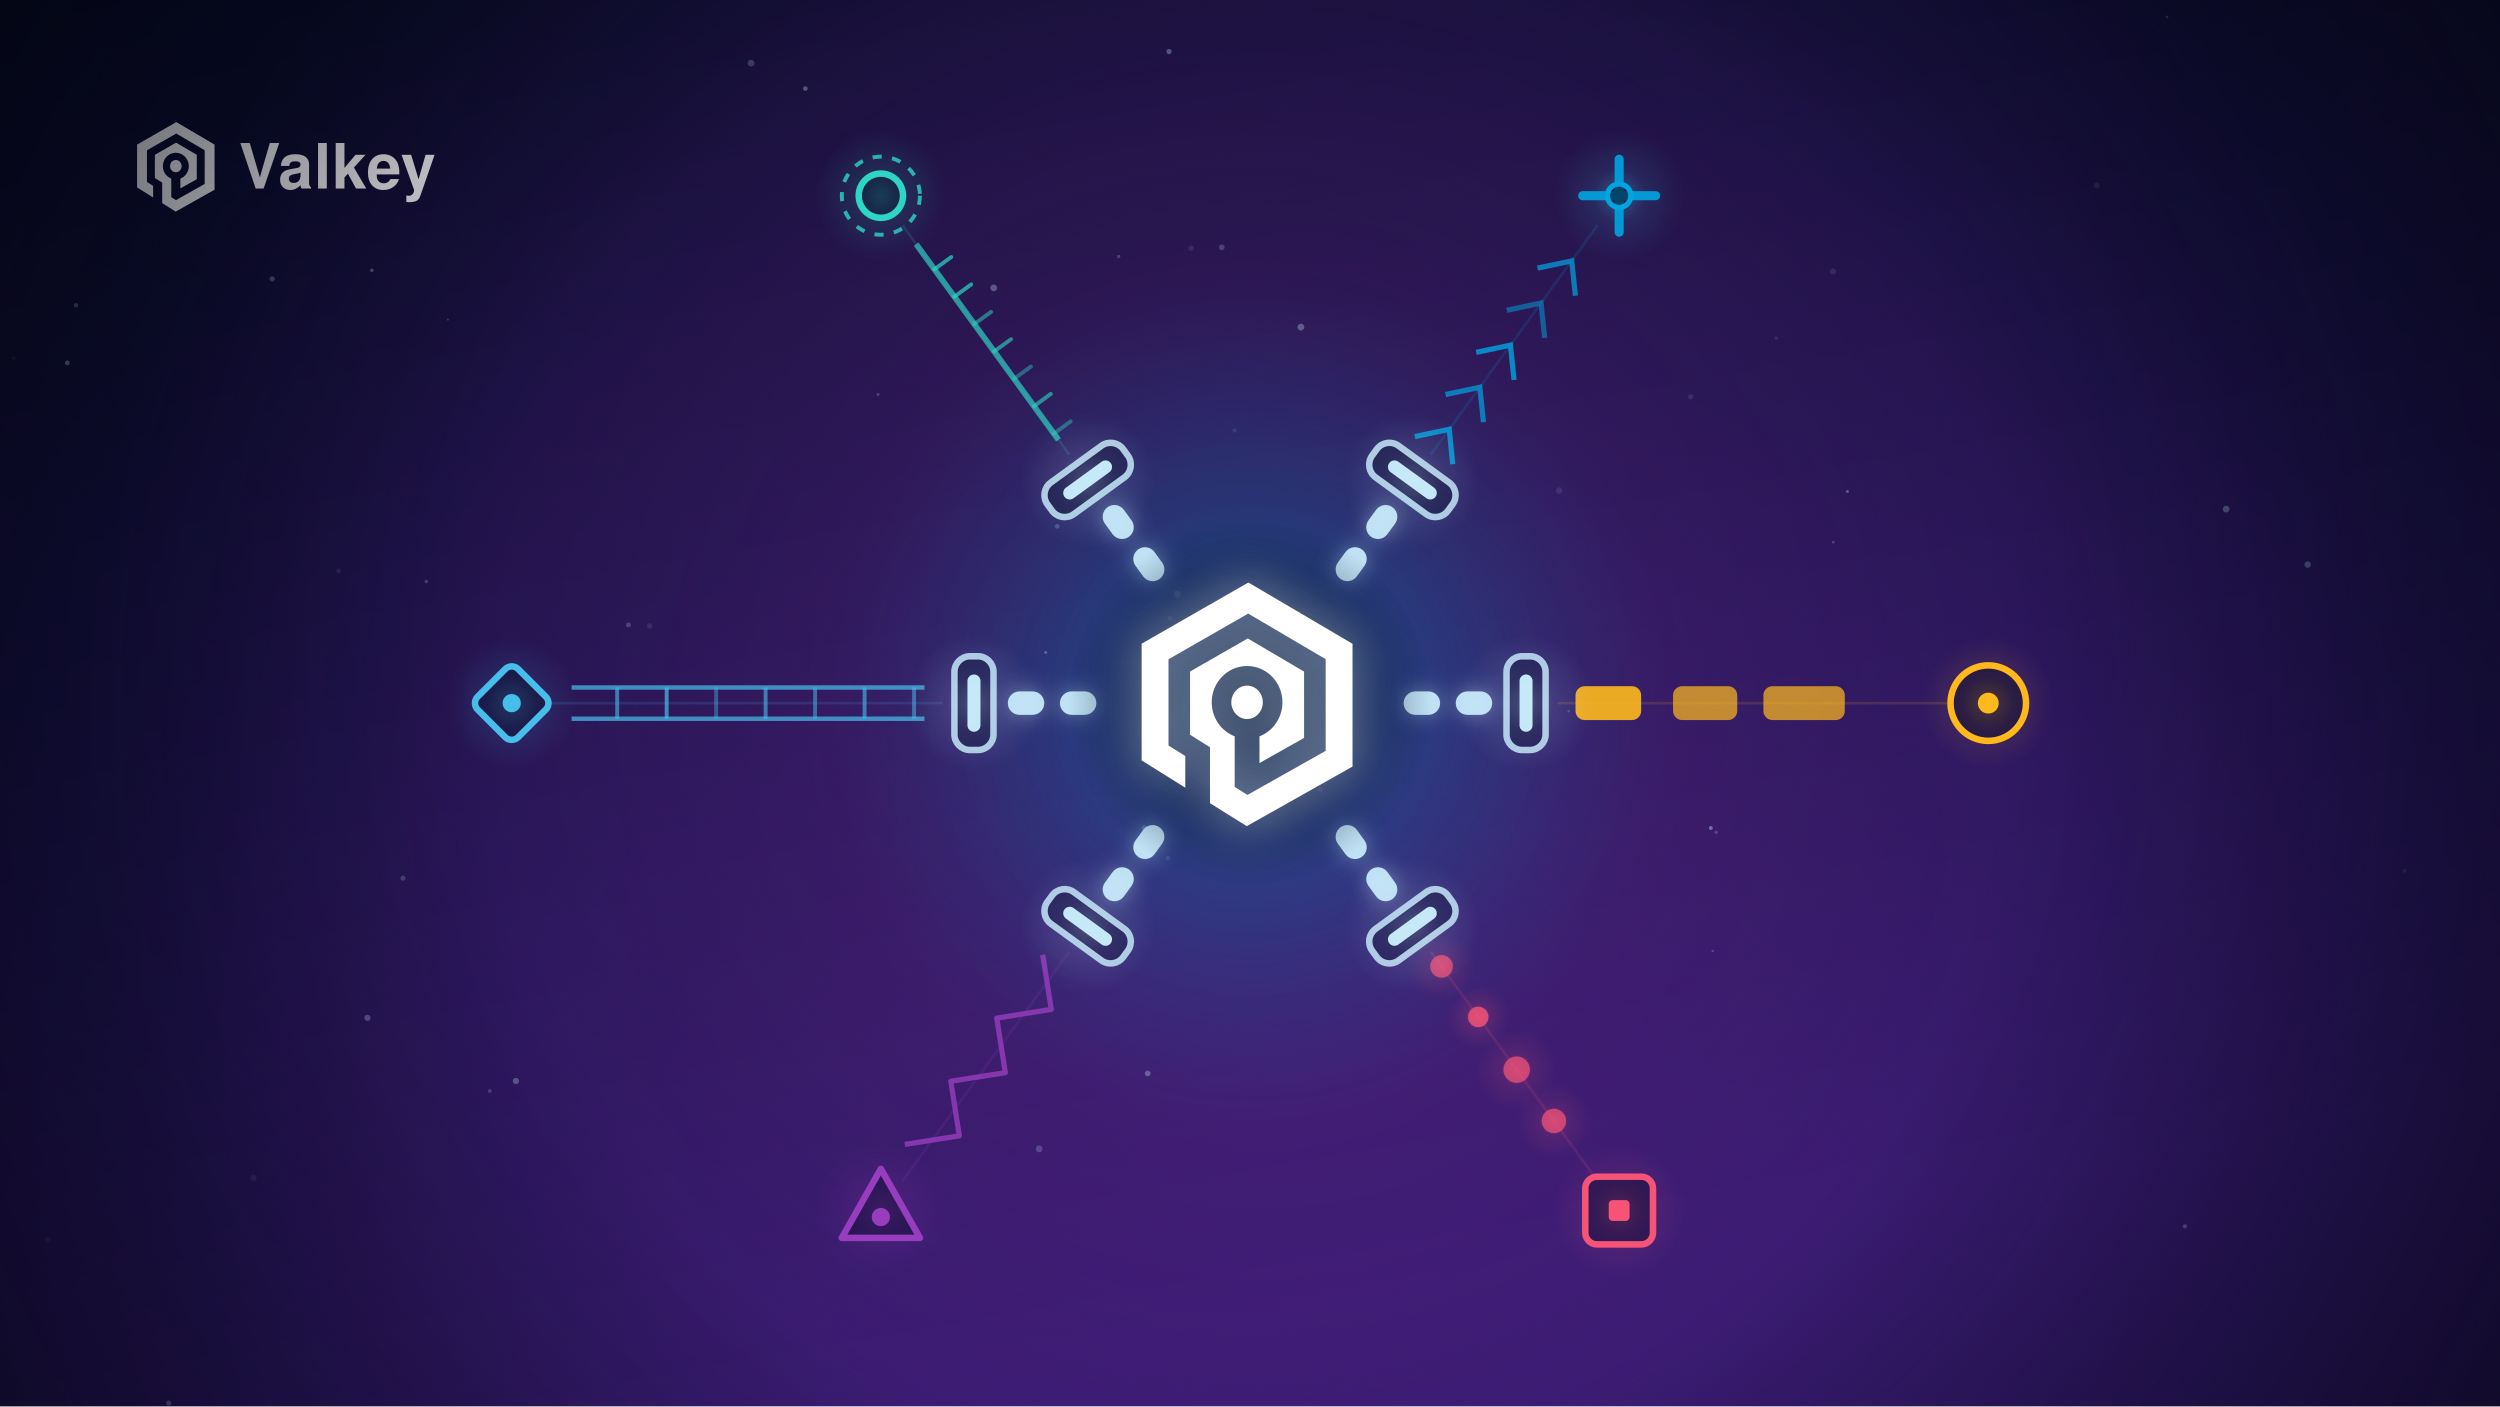
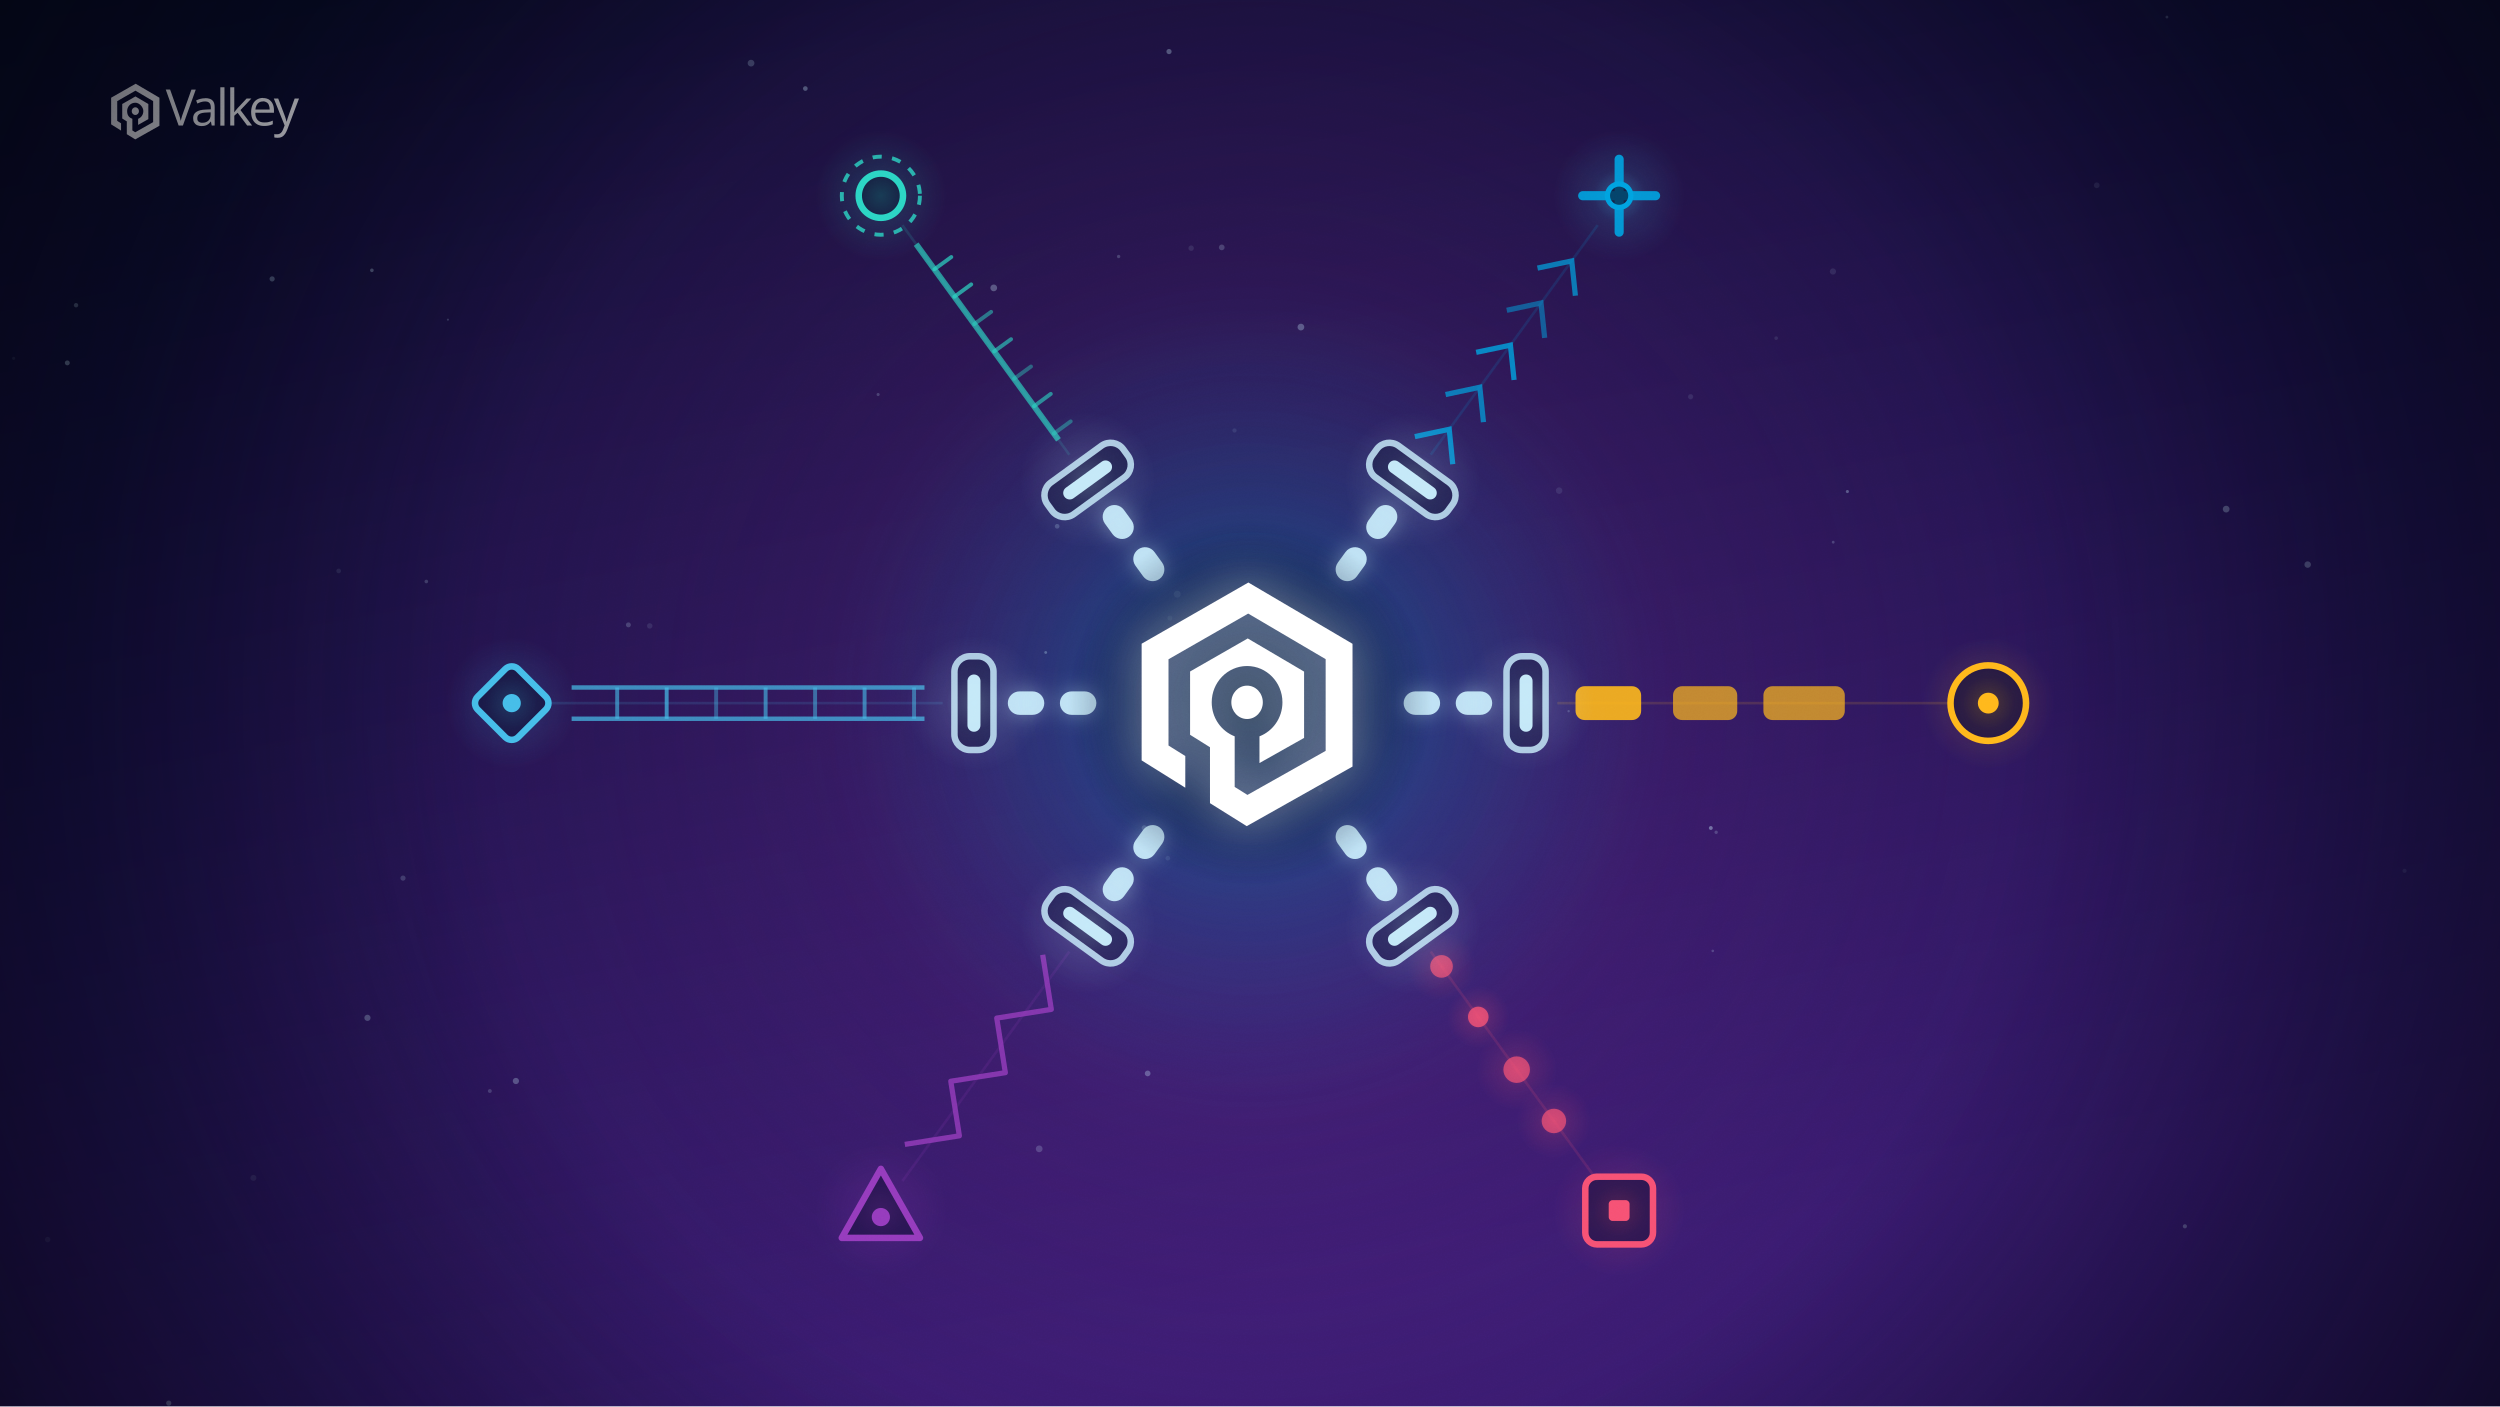
<svg xmlns="http://www.w3.org/2000/svg" width="1920" height="1080" viewBox="0 0 1920 1080">
  <defs>
    <linearGradient id="sky" x1="0" y1="0" x2="0.32" y2="1">
      <stop offset="0" stop-color="#060A24" />
      <stop offset="0.48" stop-color="#171043" />
      <stop offset="1" stop-color="#301868" />
    </linearGradient>
    <radialGradient id="focus" gradientUnits="userSpaceOnUse" cx="960" cy="540" r="900">
      <stop offset="0" stop-color="#00A3E0" stop-opacity="0.42" />
      <stop offset="0.35" stop-color="#963CBD" stop-opacity="0.20" />
      <stop offset="1" stop-color="#963CBD" stop-opacity="0" />
    </radialGradient>
    <radialGradient id="vignette" gradientUnits="userSpaceOnUse" cx="960" cy="540" r="1180">
      <stop offset="0.5" stop-color="#03040F" stop-opacity="0" />
      <stop offset="1" stop-color="#03040F" stop-opacity="0.8" />
    </radialGradient>
    <radialGradient id="scrim">
      <stop offset="0" stop-color="#060A24" stop-opacity="0.72" />
      <stop offset="0.6" stop-color="#060A24" stop-opacity="0.45" />
      <stop offset="1" stop-color="#060A24" stop-opacity="0" />
    </radialGradient>
    <filter id="grain" x="0" y="0" width="100%" height="100%">
      <feTurbulence type="fractalNoise" baseFrequency="0.85" numOctaves="4" stitchTiles="stitch" />
      <feColorMatrix type="saturate" values="0" />
    </filter>
    <radialGradient id="h-cyan">
      <stop offset="0" stop-color="#46BDE9" stop-opacity="0.75" />
      <stop offset="0.4" stop-color="#46BDE9" stop-opacity="0.22" />
      <stop offset="1" stop-color="#46BDE9" stop-opacity="0" />
    </radialGradient>
    <radialGradient id="h-ice">
      <stop offset="0" stop-color="#CCF1FF" stop-opacity="0.75" />
      <stop offset="0.4" stop-color="#CCF1FF" stop-opacity="0.22" />
      <stop offset="1" stop-color="#CCF1FF" stop-opacity="0" />
    </radialGradient>
    <radialGradient id="h-mint">
      <stop offset="0" stop-color="#2CD5C4" stop-opacity="0.75" />
      <stop offset="0.4" stop-color="#2CD5C4" stop-opacity="0.22" />
      <stop offset="1" stop-color="#2CD5C4" stop-opacity="0" />
    </radialGradient>
    <radialGradient id="h-coral">
      <stop offset="0" stop-color="#F65275" stop-opacity="0.75" />
      <stop offset="0.4" stop-color="#F65275" stop-opacity="0.22" />
      <stop offset="1" stop-color="#F65275" stop-opacity="0" />
    </radialGradient>
    <radialGradient id="h-violet">
      <stop offset="0" stop-color="#963CBD" stop-opacity="0.75" />
      <stop offset="0.4" stop-color="#963CBD" stop-opacity="0.22" />
      <stop offset="1" stop-color="#963CBD" stop-opacity="0" />
    </radialGradient>
    <radialGradient id="h-gold">
      <stop offset="0" stop-color="#FFB81C" stop-opacity="0.75" />
      <stop offset="0.4" stop-color="#FFB81C" stop-opacity="0.22" />
      <stop offset="1" stop-color="#FFB81C" stop-opacity="0" />
    </radialGradient>
    <filter id="blur3" x="-70%" y="-70%" width="240%" height="240%">
      <feGaussianBlur stdDeviation="3" />
    </filter>
    <filter id="blur8" x="-70%" y="-70%" width="240%" height="240%">
      <feGaussianBlur stdDeviation="8" />
    </filter>
    <filter id="blur18" x="-70%" y="-70%" width="240%" height="240%">
      <feGaussianBlur stdDeviation="18" />
    </filter>
    <filter id="blur40" x="-70%" y="-70%" width="240%" height="240%">
      <feGaussianBlur stdDeviation="40" />
    </filter>
  </defs>
  <rect width="1920" height="1080" fill="url(#sky)" />
  <rect width="1920" height="1080" fill="url(#focus)" />
  <g>
    <circle cx="803.1" cy="501.1" r="1.1" fill="#CCF1FF" opacity="0.3" />
    <circle cx="938.3" cy="190" r="2.2" fill="#CCF1FF" opacity="0.2" />
    <circle cx="798.1" cy="882.3" r="2.6" fill="#CCF1FF" opacity="0.2" />
    <circle cx="1034.3" cy="644.1" r="1" fill="#CCF1FF" opacity="0.2" />
    <circle cx="896.9" cy="659.1" r="1.8" fill="#CCF1FF" opacity="0.1" />
    <circle cx="897.8" cy="39.6" r="2" fill="#CCF1FF" opacity="0.3" />
    <circle cx="1013.9" cy="606.2" r="2" fill="#CCF1FF" opacity="0.1" />
    <circle cx="194.6" cy="904.6" r="2.3" fill="#CCF1FF" opacity="0.1" />
    <circle cx="1318" cy="639.2" r="1.3" fill="#CCF1FF" opacity="0.2" />
    <circle cx="285.6" cy="207.6" r="1.4" fill="#CCF1FF" opacity="0.3" />
    <circle cx="999.1" cy="251.2" r="2.6" fill="#CCF1FF" opacity="0.3" />
    <circle cx="1709.7" cy="391" r="2.6" fill="#CCF1FF" opacity="0.3" />
    <circle cx="1664.2" cy="13.1" r="1.1" fill="#CCF1FF" opacity="0.2" />
    <circle cx="948.1" cy="330.6" r="1.6" fill="#CCF1FF" opacity="0.1" />
    <circle cx="811.9" cy="404.2" r="1.8" fill="#CCF1FF" opacity="0.2" />
    <circle cx="344" cy="245.5" r="0.8" fill="#CCF1FF" opacity="0.2" />
    <circle cx="1407.9" cy="416.4" r="1.1" fill="#CCF1FF" opacity="0.2" />
    <circle cx="376.2" cy="837.9" r="1.5" fill="#CCF1FF" opacity="0.2" />
    <circle cx="763.2" cy="221.1" r="2.6" fill="#CCF1FF" opacity="0.3" />
    <circle cx="1846.7" cy="668.8" r="1.6" fill="#CCF1FF" opacity="0.1" />
    <circle cx="878.8" cy="635.8" r="2" fill="#CCF1FF" opacity="0.2" />
    <circle cx="129.6" cy="1077.6" r="2" fill="#CCF1FF" opacity="0.4" />
    <circle cx="1678" cy="941.8" r="1.6" fill="#CCF1FF" opacity="0.3" />
    <circle cx="1418.8" cy="377.5" r="1.2" fill="#CCF1FF" opacity="0.3" />
    <circle cx="1204.7" cy="546.2" r="0.9" fill="#CCF1FF" opacity="0.2" />
    <circle cx="58.4" cy="234.4" r="1.7" fill="#CCF1FF" opacity="0.3" />
    <circle cx="10.5" cy="275.2" r="1.2" fill="#CCF1FF" opacity="0.1" />
    <circle cx="618.5" cy="68" r="1.8" fill="#CCF1FF" opacity="0.3" />
    <circle cx="1313.9" cy="635.9" r="1.5" fill="#CCF1FF" opacity="0.4" />
    <circle cx="904.1" cy="456.3" r="2.7" fill="#CCF1FF" opacity="0.1" />
    <circle cx="914.8" cy="190.6" r="2.1" fill="#CCF1FF" opacity="0.1" />
    <circle cx="576.8" cy="48.5" r="2.6" fill="#CCF1FF" opacity="0.2" />
    <circle cx="674.4" cy="303" r="1.2" fill="#CCF1FF" opacity="0.2" />
    <circle cx="482.6" cy="479.9" r="1.9" fill="#CCF1FF" opacity="0.2" />
    <circle cx="1298.4" cy="304.7" r="2" fill="#CCF1FF" opacity="0.1" />
    <circle cx="209" cy="214.2" r="2" fill="#CCF1FF" opacity="0.3" />
    <circle cx="327.4" cy="446.6" r="1.4" fill="#CCF1FF" opacity="0.2" />
    <circle cx="881.4" cy="824.4" r="2.2" fill="#CCF1FF" opacity="0.3" />
    <circle cx="1610.3" cy="142.3" r="2.2" fill="#CCF1FF" opacity="0.1" />
    <circle cx="898.5" cy="474.7" r="1.9" fill="#CCF1FF" opacity="0.1" />
    <circle cx="309.5" cy="674.4" r="2" fill="#CCF1FF" opacity="0.2" />
    <circle cx="282.2" cy="781.7" r="2.4" fill="#CCF1FF" opacity="0.3" />
    <circle cx="36.6" cy="952" r="2.1" fill="#CCF1FF" opacity="0.1" />
    <circle cx="51.7" cy="278.7" r="1.9" fill="#CCF1FF" opacity="0.4" />
    <circle cx="977.5" cy="515.2" r="1.1" fill="#CCF1FF" opacity="0.3" />
    <circle cx="859.1" cy="197" r="1.3" fill="#CCF1FF" opacity="0.2" />
    <circle cx="396.2" cy="830.2" r="2.4" fill="#CCF1FF" opacity="0.3" />
    <circle cx="928.7" cy="479.5" r="2.6" fill="#CCF1FF" opacity="0.2" />
    <circle cx="1197.4" cy="376.8" r="2.5" fill="#CCF1FF" opacity="0.1" />
    <circle cx="1407.7" cy="208.5" r="2.4" fill="#CCF1FF" opacity="0.1" />
    <circle cx="260.1" cy="438.5" r="1.8" fill="#CCF1FF" opacity="0.1" />
    <circle cx="1364.1" cy="259.7" r="1.4" fill="#CCF1FF" opacity="0.1" />
    <circle cx="1772.3" cy="433.6" r="2.5" fill="#CCF1FF" opacity="0.3" />
    <circle cx="1315.4" cy="730.3" r="1" fill="#CCF1FF" opacity="0.2" />
    <circle cx="499" cy="480.7" r="2.1" fill="#CCF1FF" opacity="0.1" />
  </g>
  <circle cx="960" cy="540" r="330" fill="url(#h-cyan)" opacity="0.2" />
  <g>
    <line x1="1196" y1="540" x2="1499" y2="540" stroke="#FFB81C" stroke-width="2" opacity="0.14" />
    <rect x="1210" y="527" width="50.4" height="26" rx="7" fill="#FFB81C" opacity="0.9" transform="rotate(0 1235.2 540)" />
    <rect x="1284.9" y="527" width="49.3" height="26" rx="7" fill="#FFB81C" opacity="0.7" transform="rotate(0 1309.5 540)" />
    <rect x="1354.3" y="527" width="62.5" height="26" rx="7" fill="#FFB81C" opacity="0.7" transform="rotate(0 1385.5 540)" />
    <line x1="1098.8" y1="730.8" x2="1227" y2="907.1" stroke="#F65275" stroke-width="2" opacity="0.14" />
    <circle cx="1107.1" cy="742.2" r="26.1" fill="url(#h-coral)" opacity="0.5" />
    <circle cx="1107.1" cy="742.2" r="8.7" fill="#F65275" opacity="0.7" />
    <circle cx="1135.3" cy="781" r="23.7" fill="url(#h-coral)" opacity="0.6" />
    <circle cx="1135.3" cy="781" r="7.9" fill="#F65275" opacity="0.8" />
    <circle cx="1164.8" cy="821.5" r="30.6" fill="url(#h-coral)" opacity="0.5" />
    <circle cx="1164.8" cy="821.5" r="10.2" fill="#F65275" opacity="0.7" />
    <circle cx="1193.4" cy="860.9" r="28.3" fill="url(#h-coral)" opacity="0.5" />
    <circle cx="1193.4" cy="860.9" r="9.4" fill="#F65275" opacity="0.7" />
    <line x1="821.2" y1="730.8" x2="693" y2="907.1" stroke="#963CBD" stroke-width="2" opacity="0.14" />
    <path d="M 800.8 733.3 L 807.4 775.2 L 765.5 781.9 L 772.1 823.8 L 730.2 830.4 L 736.8 872.3 L 694.9 878.9" fill="none" stroke="#963CBD" stroke-width="4" stroke-linejoin="round" opacity="0.8" />
    <line x1="724" y1="540" x2="421" y2="540" stroke="#46BDE9" stroke-width="2" opacity="0.14" />
    <line x1="710" y1="552" x2="439" y2="552" stroke="#46BDE9" stroke-width="3.4" opacity="0.7" />
    <line x1="710" y1="528" x2="439" y2="528" stroke="#46BDE9" stroke-width="3.4" opacity="0.7" />
    <line x1="702" y1="552" x2="702" y2="528" stroke="#46BDE9" stroke-width="3" opacity="0.5" />
    <line x1="664" y1="552" x2="664" y2="528" stroke="#46BDE9" stroke-width="3" opacity="0.6" />
    <line x1="626" y1="552" x2="626" y2="528" stroke="#46BDE9" stroke-width="3" opacity="0.5" />
    <line x1="588" y1="552" x2="588" y2="528" stroke="#46BDE9" stroke-width="3" opacity="0.6" />
    <line x1="550" y1="552" x2="550" y2="528" stroke="#46BDE9" stroke-width="3" opacity="0.4" />
    <line x1="512" y1="552" x2="512" y2="528" stroke="#46BDE9" stroke-width="3" opacity="0.7" />
    <line x1="474" y1="552" x2="474" y2="528" stroke="#46BDE9" stroke-width="3" opacity="0.6" />
    <line x1="821.2" y1="349.2" x2="693" y2="172.9" stroke="#2CD5C4" stroke-width="2" opacity="0.14" />
    <line x1="812.9" y1="337.8" x2="703.6" y2="187.5" stroke="#2CD5C4" stroke-width="4.5" opacity="0.65" />
    <line x1="809.4" y1="333" x2="822.3" y2="323.6" stroke="#2CD5C4" stroke-width="3" stroke-linecap="round" opacity="0.4" />
    <line x1="794.1" y1="312" x2="807" y2="302.5" stroke="#2CD5C4" stroke-width="3" stroke-linecap="round" opacity="0.6" />
    <line x1="778.8" y1="290.9" x2="791.8" y2="281.5" stroke="#2CD5C4" stroke-width="3" stroke-linecap="round" opacity="0.4" />
    <line x1="763.5" y1="269.9" x2="776.5" y2="260.5" stroke="#2CD5C4" stroke-width="3" stroke-linecap="round" opacity="0.6" />
    <line x1="748.2" y1="248.9" x2="761.2" y2="239.5" stroke="#2CD5C4" stroke-width="3" stroke-linecap="round" opacity="0.5" />
    <line x1="732.9" y1="227.9" x2="745.9" y2="218.4" stroke="#2CD5C4" stroke-width="3" stroke-linecap="round" opacity="0.7" />
    <line x1="717.6" y1="206.8" x2="730.6" y2="197.4" stroke="#2CD5C4" stroke-width="3" stroke-linecap="round" opacity="0.7" />
    <line x1="1098.8" y1="349.2" x2="1227" y2="172.9" stroke="#00A3E0" stroke-width="2" opacity="0.14" />
    <path d="M 1086.6 335.3 L 1113 329.7 L 1115.7 356.5" fill="none" stroke="#00A3E0" stroke-width="4" stroke-linejoin="miter" opacity="0.8" />
    <path d="M 1110.2 303 L 1136.5 297.4 L 1139.3 324.2" fill="none" stroke="#00A3E0" stroke-width="4" stroke-linejoin="miter" opacity="0.7" />
    <path d="M 1133.7 270.6 L 1160 265.1 L 1162.8 291.8" fill="none" stroke="#00A3E0" stroke-width="4" stroke-linejoin="miter" opacity="0.8" />
    <path d="M 1157.2 238.3 L 1183.5 232.7 L 1186.3 259.5" fill="none" stroke="#00A3E0" stroke-width="4" stroke-linejoin="miter" opacity="0.5" />
    <path d="M 1180.8 205.9 L 1207.1 200.4 L 1209.9 227.1" fill="none" stroke="#00A3E0" stroke-width="4" stroke-linejoin="miter" opacity="0.7" />
  </g>
  <g filter="url(#blur8)" opacity="0.45">
    <rect x="1078" y="531" width="28" height="18" rx="9" fill="#CCF1FF" opacity="0.9" transform="rotate(0 1092 540)" />
    <rect x="1118" y="531" width="28" height="18" rx="9" fill="#CCF1FF" opacity="0.9" transform="rotate(0 1132 540)" />
    <rect x="1023.7" y="637.7" width="28" height="18" rx="9" fill="#CCF1FF" opacity="0.9" transform="rotate(54 1037.7 646.7)" />
    <rect x="1047.2" y="670.1" width="28" height="18" rx="9" fill="#CCF1FF" opacity="0.9" transform="rotate(54 1061.2 679.1)" />
    <rect x="868.3" y="637.7" width="28" height="18" rx="9" fill="#CCF1FF" opacity="0.9" transform="rotate(126 882.3 646.7)" />
    <rect x="844.8" y="670.1" width="28" height="18" rx="9" fill="#CCF1FF" opacity="0.9" transform="rotate(126 858.8 679.1)" />
    <rect x="814" y="531" width="28" height="18" rx="9" fill="#CCF1FF" opacity="0.9" transform="rotate(180 828 540)" />
    <rect x="774" y="531" width="28" height="18" rx="9" fill="#CCF1FF" opacity="0.9" transform="rotate(180 788 540)" />
    <rect x="868.3" y="424.3" width="28" height="18" rx="9" fill="#CCF1FF" opacity="0.9" transform="rotate(-126 882.3 433.3)" />
    <rect x="844.8" y="391.9" width="28" height="18" rx="9" fill="#CCF1FF" opacity="0.9" transform="rotate(-126 858.8 400.9)" />
    <rect x="1023.7" y="424.3" width="28" height="18" rx="9" fill="#CCF1FF" opacity="0.9" transform="rotate(-54 1037.7 433.3)" />
    <rect x="1047.2" y="391.9" width="28" height="18" rx="9" fill="#CCF1FF" opacity="0.9" transform="rotate(-54 1061.2 400.9)" />
  </g>
  <g>
    <rect x="1078" y="531" width="28" height="18" rx="9" fill="#CCF1FF" opacity="0.9" transform="rotate(0 1092 540)" />
    <rect x="1118" y="531" width="28" height="18" rx="9" fill="#CCF1FF" opacity="0.9" transform="rotate(0 1132 540)" />
    <rect x="1023.7" y="637.7" width="28" height="18" rx="9" fill="#CCF1FF" opacity="0.9" transform="rotate(54 1037.7 646.7)" />
    <rect x="1047.2" y="670.1" width="28" height="18" rx="9" fill="#CCF1FF" opacity="0.9" transform="rotate(54 1061.2 679.1)" />
    <rect x="868.3" y="637.7" width="28" height="18" rx="9" fill="#CCF1FF" opacity="0.9" transform="rotate(126 882.3 646.7)" />
    <rect x="844.8" y="670.1" width="28" height="18" rx="9" fill="#CCF1FF" opacity="0.9" transform="rotate(126 858.8 679.1)" />
    <rect x="814" y="531" width="28" height="18" rx="9" fill="#CCF1FF" opacity="0.9" transform="rotate(180 828 540)" />
    <rect x="774" y="531" width="28" height="18" rx="9" fill="#CCF1FF" opacity="0.9" transform="rotate(180 788 540)" />
    <rect x="868.3" y="424.3" width="28" height="18" rx="9" fill="#CCF1FF" opacity="0.9" transform="rotate(-126 882.3 433.3)" />
    <rect x="844.8" y="391.9" width="28" height="18" rx="9" fill="#CCF1FF" opacity="0.9" transform="rotate(-126 858.8 400.9)" />
    <rect x="1023.7" y="424.3" width="28" height="18" rx="9" fill="#CCF1FF" opacity="0.9" transform="rotate(-54 1037.7 433.3)" />
    <rect x="1047.2" y="391.9" width="28" height="18" rx="9" fill="#CCF1FF" opacity="0.9" transform="rotate(-54 1061.2 400.9)" />
  </g>
  <g>
    <circle cx="1172" cy="540" r="52" fill="url(#h-ice)" opacity="0.45" />
    <rect x="1157" y="504" width="30" height="72" rx="12" fill="#060A24" fill-opacity="0.4" stroke="#CCF1FF" stroke-width="5" opacity="0.8" transform="rotate(0 1172 540)" />
    <rect x="1167" y="518" width="10" height="44" rx="5" fill="#CCF1FF" opacity="0.95" transform="rotate(0 1172 540)" />
    <circle cx="1084.7" cy="711.4" r="52" fill="url(#h-ice)" opacity="0.45" />
    <rect x="1069.7" y="675.4" width="30" height="72" rx="12" fill="#060A24" fill-opacity="0.4" stroke="#CCF1FF" stroke-width="5" opacity="0.8" transform="rotate(54 1084.7 711.4)" />
    <rect x="1079.7" y="689.4" width="10" height="44" rx="5" fill="#CCF1FF" opacity="0.95" transform="rotate(54 1084.7 711.4)" />
    <circle cx="835.3" cy="711.4" r="52" fill="url(#h-ice)" opacity="0.45" />
    <rect x="820.3" y="675.4" width="30" height="72" rx="12" fill="#060A24" fill-opacity="0.4" stroke="#CCF1FF" stroke-width="5" opacity="0.8" transform="rotate(126 835.3 711.4)" />
    <rect x="830.3" y="689.4" width="10" height="44" rx="5" fill="#CCF1FF" opacity="0.95" transform="rotate(126 835.3 711.4)" />
    <circle cx="748" cy="540" r="52" fill="url(#h-ice)" opacity="0.45" />
    <rect x="733" y="504" width="30" height="72" rx="12" fill="#060A24" fill-opacity="0.4" stroke="#CCF1FF" stroke-width="5" opacity="0.8" transform="rotate(180 748 540)" />
    <rect x="743" y="518" width="10" height="44" rx="5" fill="#CCF1FF" opacity="0.95" transform="rotate(180 748 540)" />
    <circle cx="835.3" cy="368.6" r="52" fill="url(#h-ice)" opacity="0.45" />
    <rect x="820.3" y="332.6" width="30" height="72" rx="12" fill="#060A24" fill-opacity="0.4" stroke="#CCF1FF" stroke-width="5" opacity="0.8" transform="rotate(-126 835.3 368.6)" />
    <rect x="830.3" y="346.6" width="10" height="44" rx="5" fill="#CCF1FF" opacity="0.95" transform="rotate(-126 835.3 368.6)" />
    <circle cx="1084.7" cy="368.6" r="52" fill="url(#h-ice)" opacity="0.45" />
    <rect x="1069.7" y="332.6" width="30" height="72" rx="12" fill="#060A24" fill-opacity="0.4" stroke="#CCF1FF" stroke-width="5" opacity="0.8" transform="rotate(-54 1084.7 368.6)" />
    <rect x="1079.7" y="346.6" width="10" height="44" rx="5" fill="#CCF1FF" opacity="0.95" transform="rotate(-54 1084.7 368.6)" />
  </g>
  <g>
    <circle cx="1527" cy="540" r="50" fill="url(#h-gold)" opacity="0.5" />
    <circle cx="1527" cy="540" r="29" fill="#060A24" fill-opacity="0.4" stroke="#FFB81C" stroke-width="5" />
    <circle cx="1527" cy="540" r="8" fill="#FFB81C" />
    <circle cx="1243.5" cy="929.7" r="50" fill="url(#h-coral)" opacity="0.5" />
    <rect x="1217.5" y="903.7" width="52" height="52" rx="9" fill="#060A24" fill-opacity="0.4" stroke="#F65275" stroke-width="5" />
    <rect x="1235.5" y="921.7" width="16" height="16" rx="3" fill="#F65275" />
    <circle cx="676.5" cy="929.7" r="50" fill="url(#h-violet)" opacity="0.5" />
    <path d="M 676.5 897.7 L 706.5 950.7 L 646.5 950.7 Z" fill="#060A24" fill-opacity="0.4" stroke="#963CBD" stroke-width="5" stroke-linejoin="round" />
    <circle cx="676.5" cy="934.7" r="7" fill="#963CBD" />
    <circle cx="393" cy="540" r="50" fill="url(#h-cyan)" opacity="0.5" />
    <rect x="371" y="518" width="44" height="44" rx="7" fill="#060A24" fill-opacity="0.4" stroke="#46BDE9" stroke-width="5" transform="rotate(45 393 540)" />
    <circle cx="393" cy="540" r="7" fill="#46BDE9" />
    <circle cx="676.5" cy="150.3" r="50" fill="url(#h-mint)" opacity="0.5" />
    <circle cx="676.5" cy="150.3" r="30" fill="none" stroke="#2CD5C4" stroke-width="3" stroke-dasharray="7 8" opacity="0.8" />
    <circle cx="676.5" cy="150.3" r="17" fill="#060A24" fill-opacity="0.4" stroke="#2CD5C4" stroke-width="5" />
    <circle cx="1243.5" cy="150.3" r="50" fill="url(#h-cyan)" opacity="0.5" />
    <path d="M 1215.5 150.3 L 1271.5 150.3 M 1243.5 122.3 L 1243.5 178.3" stroke="#00A3E0" stroke-width="7" stroke-linecap="round" opacity="0.9" />
    <circle cx="1243.5" cy="150.3" r="9" fill="#060A24" fill-opacity="0.6" stroke="#00A3E0" stroke-width="4" />
  </g>
  <circle cx="960" cy="540" r="140" fill="url(#scrim)" />
  <g filter="url(#blur18)" opacity="0.5">
    <g transform="translate(874.1 442) scale(2.6849)">
      <path d="M 13.482 60.695 L 0.998 52.884 L 0.998 19.503 L 31.528 2.001 L 61.318 19.532 L 61.318 54.645 L 31.055 71.689 L 20.548 65.116 L 20.548 51.041 L 20.548 49.12 L 14.852 45.556 L 14.852 27.453 L 31.346 17.997 L 47.464 27.482 L 47.464 46.451 L 34.703 53.638 L 34.703 45.999 C 38.529 44.526 41.274 40.739 41.274 36.27 C 41.274 30.511 36.713 25.884 31.158 25.884 C 25.603 25.884 21.042 30.511 21.042 36.27 C 21.042 40.739 23.787 44.526 27.612 45.999 L 27.612 60.474 L 31.261 62.756 L 53.635 50.155 L 53.635 23.925 L 31.477 10.885 L 8.681 23.954 L 8.681 48.629 L 13.482 51.633 L 13.482 60.695 Z M 31.158 31.498 C 33.672 31.498 35.66 33.664 35.66 36.27 C 35.66 38.877 33.672 41.043 31.158 41.043 C 28.644 41.043 26.656 38.877 26.656 36.27 C 26.656 33.664 28.644 31.498 31.158 31.498 Z" fill="#FFFFFF" fill-rule="evenodd" />
    </g>
  </g>
  <g>
    <g transform="translate(874.1 442) scale(2.6849)">
      <path d="M 13.482 60.695 L 0.998 52.884 L 0.998 19.503 L 31.528 2.001 L 61.318 19.532 L 61.318 54.645 L 31.055 71.689 L 20.548 65.116 L 20.548 51.041 L 20.548 49.12 L 14.852 45.556 L 14.852 27.453 L 31.346 17.997 L 47.464 27.482 L 47.464 46.451 L 34.703 53.638 L 34.703 45.999 C 38.529 44.526 41.274 40.739 41.274 36.27 C 41.274 30.511 36.713 25.884 31.158 25.884 C 25.603 25.884 21.042 30.511 21.042 36.27 C 21.042 40.739 23.787 44.526 27.612 45.999 L 27.612 60.474 L 31.261 62.756 L 53.635 50.155 L 53.635 23.925 L 31.477 10.885 L 8.681 23.954 L 8.681 48.629 L 13.482 51.633 L 13.482 60.695 Z M 31.158 31.498 C 33.672 31.498 35.66 33.664 35.66 36.27 C 35.66 38.877 33.672 41.043 31.158 41.043 C 28.644 41.043 26.656 38.877 26.656 36.27 C 26.656 33.664 28.644 31.498 31.158 31.498 Z" fill="#FFFFFF" fill-rule="evenodd" />
    </g>
  </g>
  <g opacity="0.92">
-     <g transform="translate(104.3 91.8) scale(0.9863)">
-       <path d="M 13.482 60.695 L 0.998 52.884 L 0.998 19.503 L 31.528 2.001 L 61.318 19.532 L 61.318 54.645 L 31.055 71.689 L 20.548 65.116 L 20.548 51.041 L 20.548 49.12 L 14.852 45.556 L 14.852 27.453 L 31.346 17.997 L 47.464 27.482 L 47.464 46.451 L 34.703 53.638 L 34.703 45.999 C 38.529 44.526 41.274 40.739 41.274 36.27 C 41.274 30.511 36.713 25.884 31.158 25.884 C 25.603 25.884 21.042 30.511 21.042 36.27 C 21.042 40.739 23.787 44.526 27.612 45.999 L 27.612 60.474 L 31.261 62.756 L 53.635 50.155 L 53.635 23.925 L 31.477 10.885 L 8.681 23.954 L 8.681 48.629 L 13.482 51.633 L 13.482 60.695 Z M 31.158 31.498 C 33.672 31.498 35.66 33.664 35.66 36.27 C 35.66 38.877 33.672 41.043 31.158 41.043 C 28.644 41.043 26.656 38.877 26.656 36.27 C 26.656 33.664 28.644 31.498 31.158 31.498 Z" fill="#FFFFFF" fill-rule="evenodd" />
+     <g transform="translate(80.6 59.4) scale(0.8189)">
+       <path d="M15.2,50l-9.4-5.9v-25L28.8,6l22.3,13.1v26.3l-22.7,12.8-7.9-4.9v-12l-4.3-2.7v-13.6l12.4-7.1,12.1,7.1v14.2l-9.6,5.4v-5.7c2.9-1.1,4.9-3.9,4.9-7.3s-3.4-7.8-7.6-7.8-7.6,3.5-7.6,7.8,2.1,6.2,4.9,7.3v10.9l2.7,1.7,16.8-9.5v-19.7l-16.6-9.8-17.1,9.8v18.5l3.6,2.3v6.8ZM28.5,28.1c1.9,0,3.4,1.6,3.4,3.6s-1.5,3.6-3.4,3.6-3.4-1.6-3.4-3.6,1.5-3.6,3.4-3.6Z" fill="#FFFFFF" fill-rule="evenodd" />
+       <path d="M85.2,11.4l-12.1,33.8h-4l-12.1-33.8h4.1l7.9,22.3c.3.9.6,1.8.9,2.6.3.8.5,1.6.7,2.4.2.8.4,1.5.5,2.2.2-.7.3-1.4.5-2.2.2-.8.4-1.6.7-2.4.3-.8.6-1.7.9-2.6l7.9-22.2h4.2Z" fill="#FFFFFF" />
+       <path d="M94,19.5c3,0,5.3.7,6.7,2,1.5,1.4,2.2,3.5,2.2,6.5v17.2h-2.8l-.7-3.7h-.2c-.7.9-1.4,1.7-2.2,2.3-.8.6-1.7,1.1-2.7,1.4-1,.3-2.2.5-3.7.5s-2.9-.3-4.1-.8c-1.2-.5-2.1-1.4-2.8-2.5-.7-1.1-1-2.5-1-4.2,0-2.5,1-4.5,3-5.8,2-1.4,5.1-2.1,9.2-2.2l4.4-.2v-1.5c0-2.2-.5-3.7-1.4-4.6-.9-.9-2.3-1.3-4-1.3-1.3,0-2.6.2-3.8.6-1.2.4-2.3.8-3.4,1.4l-1.2-2.9c1.1-.6,2.5-1.1,3.9-1.5,1.5-.4,3-.6,4.7-.6h0ZM99.1,32.8l-3.9.2c-3.2.1-5.4.6-6.7,1.5s-1.9,2.2-1.9,3.9.4,2.5,1.3,3.2c.9.7,2,1,3.5,1,2.3,0,4.1-.6,5.5-1.9s2.2-3.1,2.2-5.6v-2.3Z" fill="#FFFFFF" />
+       <path d="M112.1,45.3h-3.9V9.3h3.9v36Z" fill="#FFFFFF" />
+       <path d="M121.3,9.3v18.7c0,.6,0,1.4,0,2.3,0,.9,0,1.7-.1,2.3h.2c.3-.4.8-1,1.4-1.8.6-.8,1.2-1.4,1.6-1.9l8.4-9h4.5l-10.2,10.8,10.9,14.5h-4.6l-9-12-3.1,2.8v9.2h-3.8V9.3h3.8Z" fill="#FFFFFF" />
+       <path d="M148.2,19.4c2.2,0,4,.5,5.6,1.4,1.5,1,2.7,2.3,3.5,4,.8,1.7,1.2,3.7,1.2,6v2.4h-17.5c0,3,.8,5.2,2.2,6.8s3.5,2.3,6.1,2.3,3-.1,4.3-.4c1.2-.3,2.5-.7,3.8-1.3v3.4c-1.3.6-2.6,1-3.8,1.2-1.2.3-2.7.4-4.4.4-2.4,0-4.6-.5-6.4-1.5-1.8-1-3.2-2.5-4.2-4.4-1-1.9-1.5-4.3-1.5-7.1,0-2.7.5-5.1,1.4-7.1.9-2,2.2-3.5,3.9-4.6,1.7-1.1,3.7-1.6,5.9-1.6h0ZM148.2,22.6c-2.1,0-3.7.7-4.9,2-1.2,1.3-1.9,3.2-2.2,5.6h13.4c0-1.5-.3-2.8-.7-4-.4-1.2-1.1-2.1-2.1-2.7-.9-.6-2.1-1-3.6-1Z" fill="#FFFFFF" />
+       <path d="M158.4,19.9h4.1l5.6,14.7c.3.9.6,1.7.9,2.5.3.8.5,1.5.7,2.3.2.7.4,1.4.5,2.1h.2c.2-.8.5-1.8.9-3,.4-1.3.8-2.6,1.3-3.9l5.3-14.7h4.1l-11,29.1c-.6,1.6-1.3,2.9-2.1,4.1-.8,1.2-1.7,2-2.8,2.7-1.1.6-2.5.9-4,.9s-1.4,0-1.9-.1c-.6,0-1-.2-1.4-.3v-3.1c.3,0,.7.1,1.2.2.5,0,1,0,1.5,0,1,0,1.8-.2,2.5-.6.7-.4,1.3-.9,1.8-1.6.5-.7.9-1.5,1.3-2.5l1.4-3.6-10.2-25.4Z" fill="#FFFFFF" />
    </g>
-     <text x="183.4" y="144.8" fill="#FFFFFF" font-family="Helvetica Neue, Helvetica, Arial, sans-serif" font-size="48" font-weight="600" letter-spacing="0.6">Valkey</text>
  </g>
  <rect width="1920" height="1080" fill="url(#vignette)" />
  <rect width="1920" height="1080" filter="url(#grain)" opacity="0.055" style="mix-blend-mode:overlay" />
</svg>
